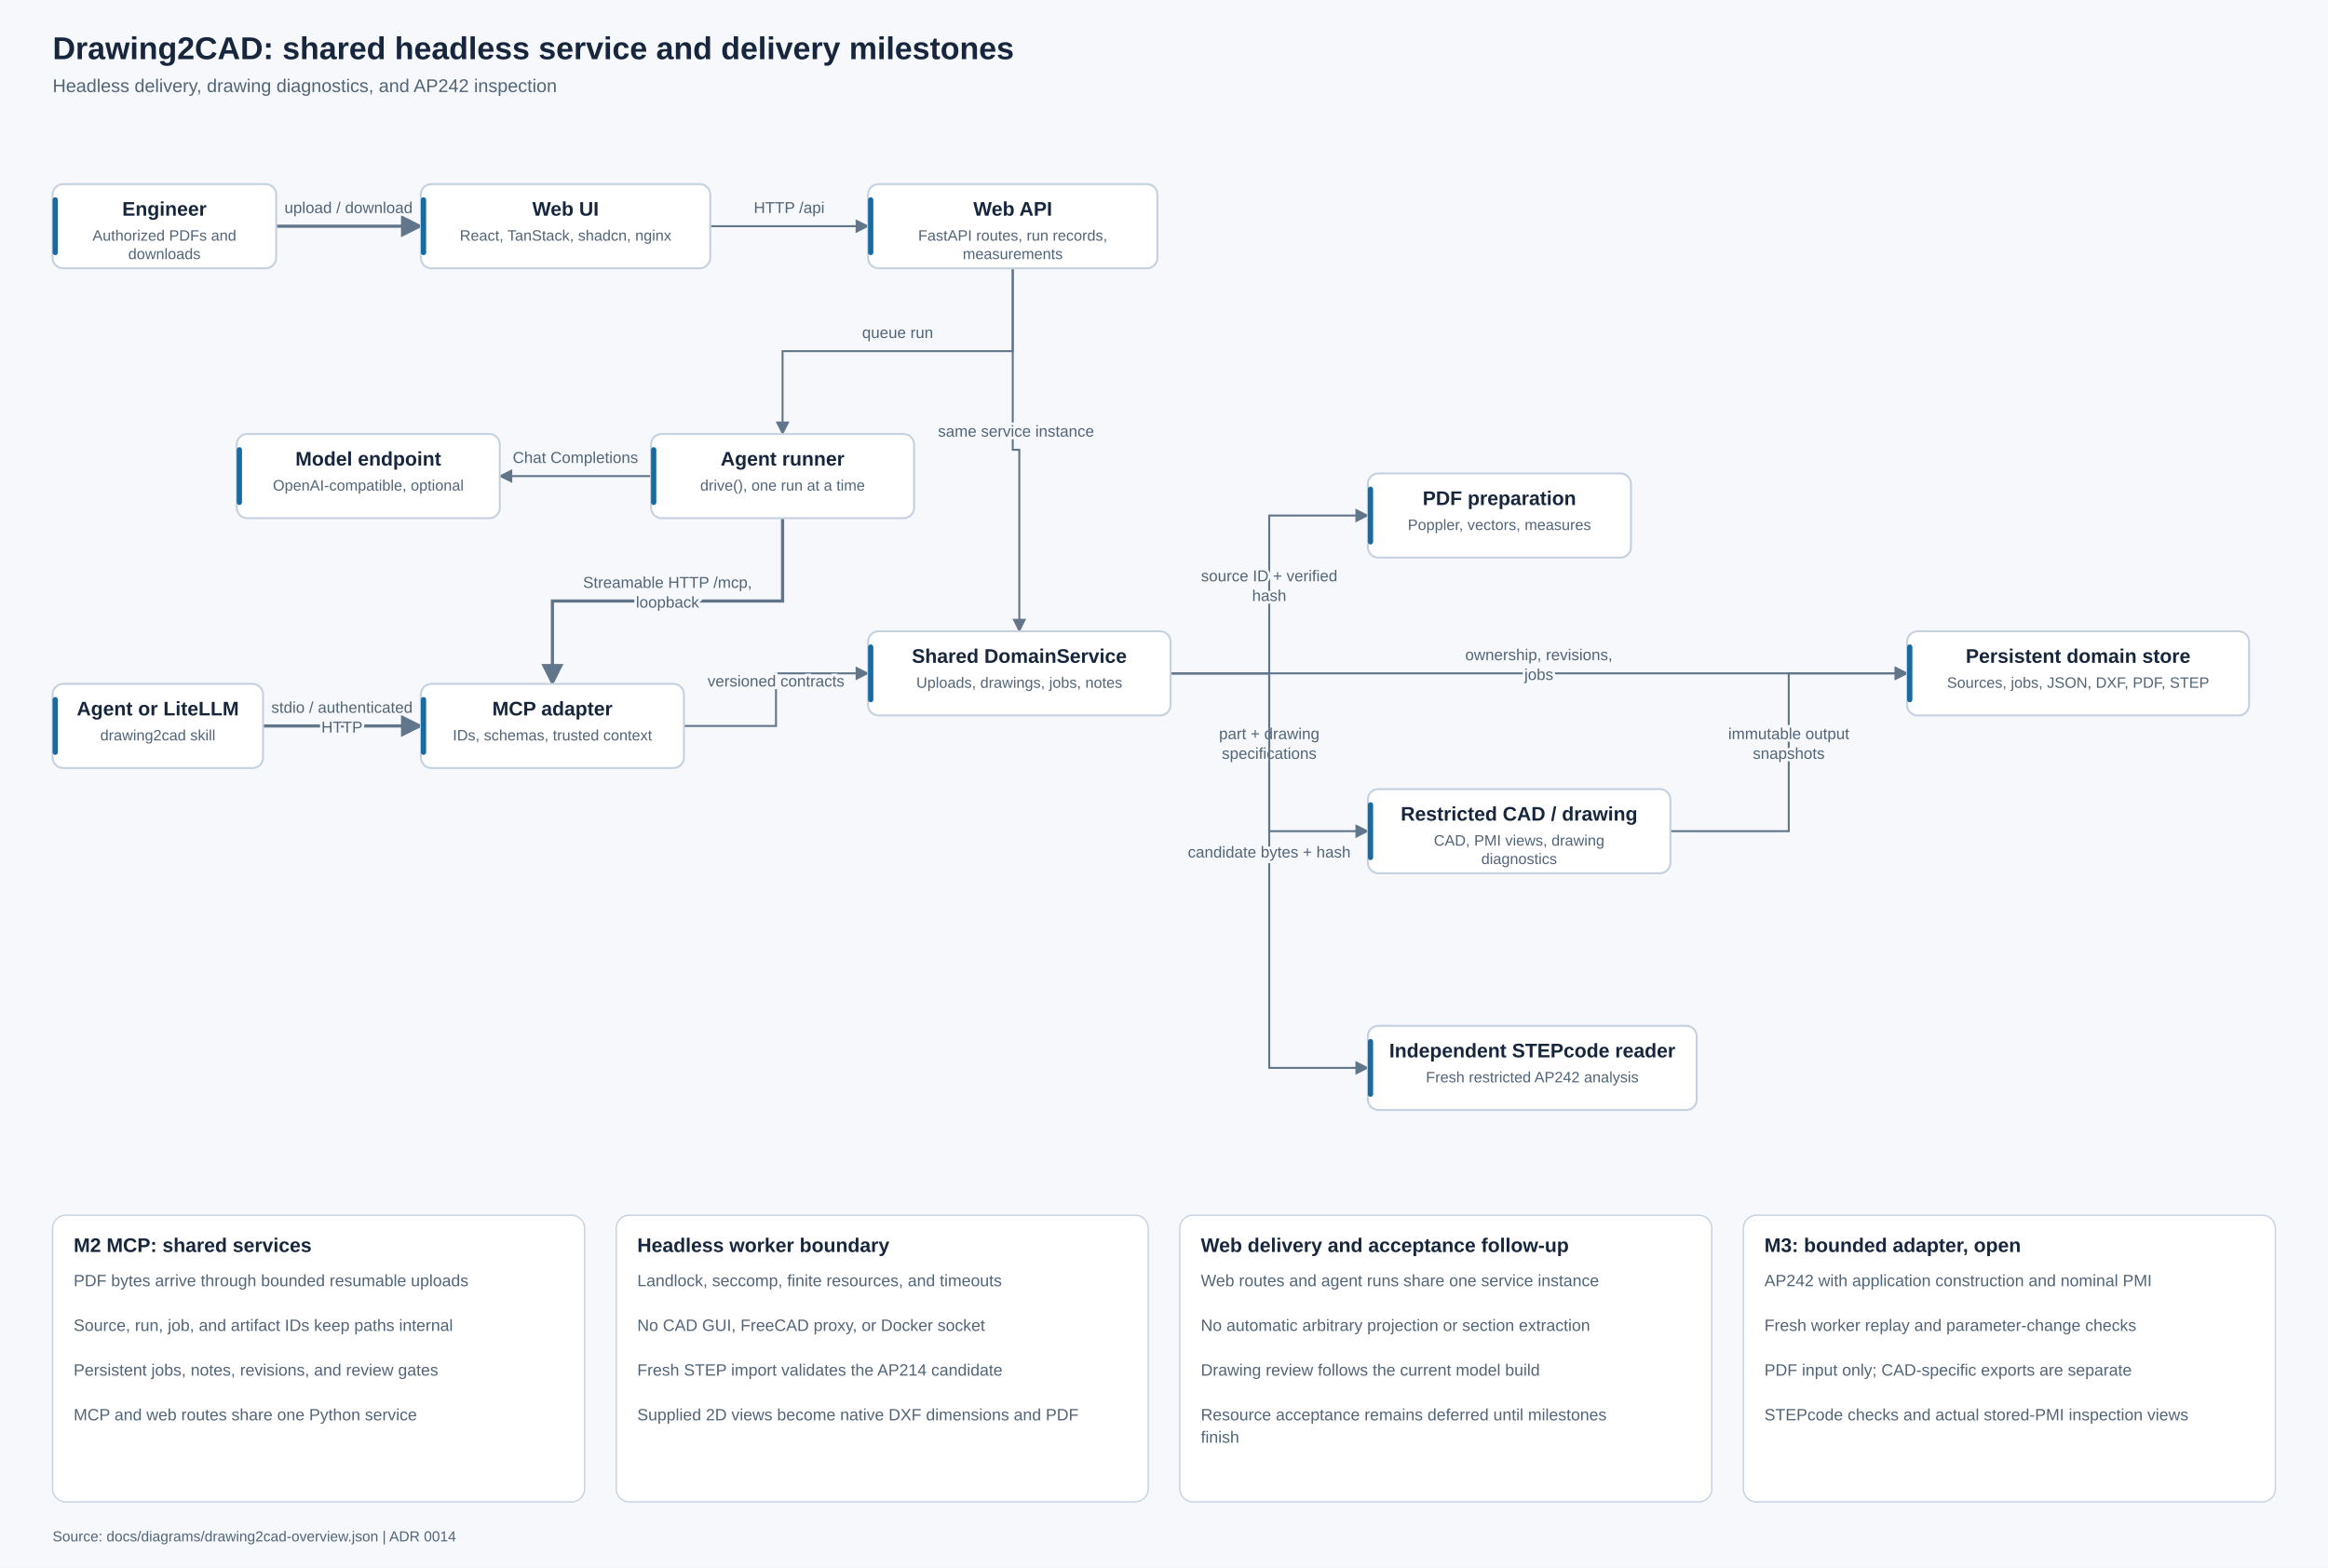
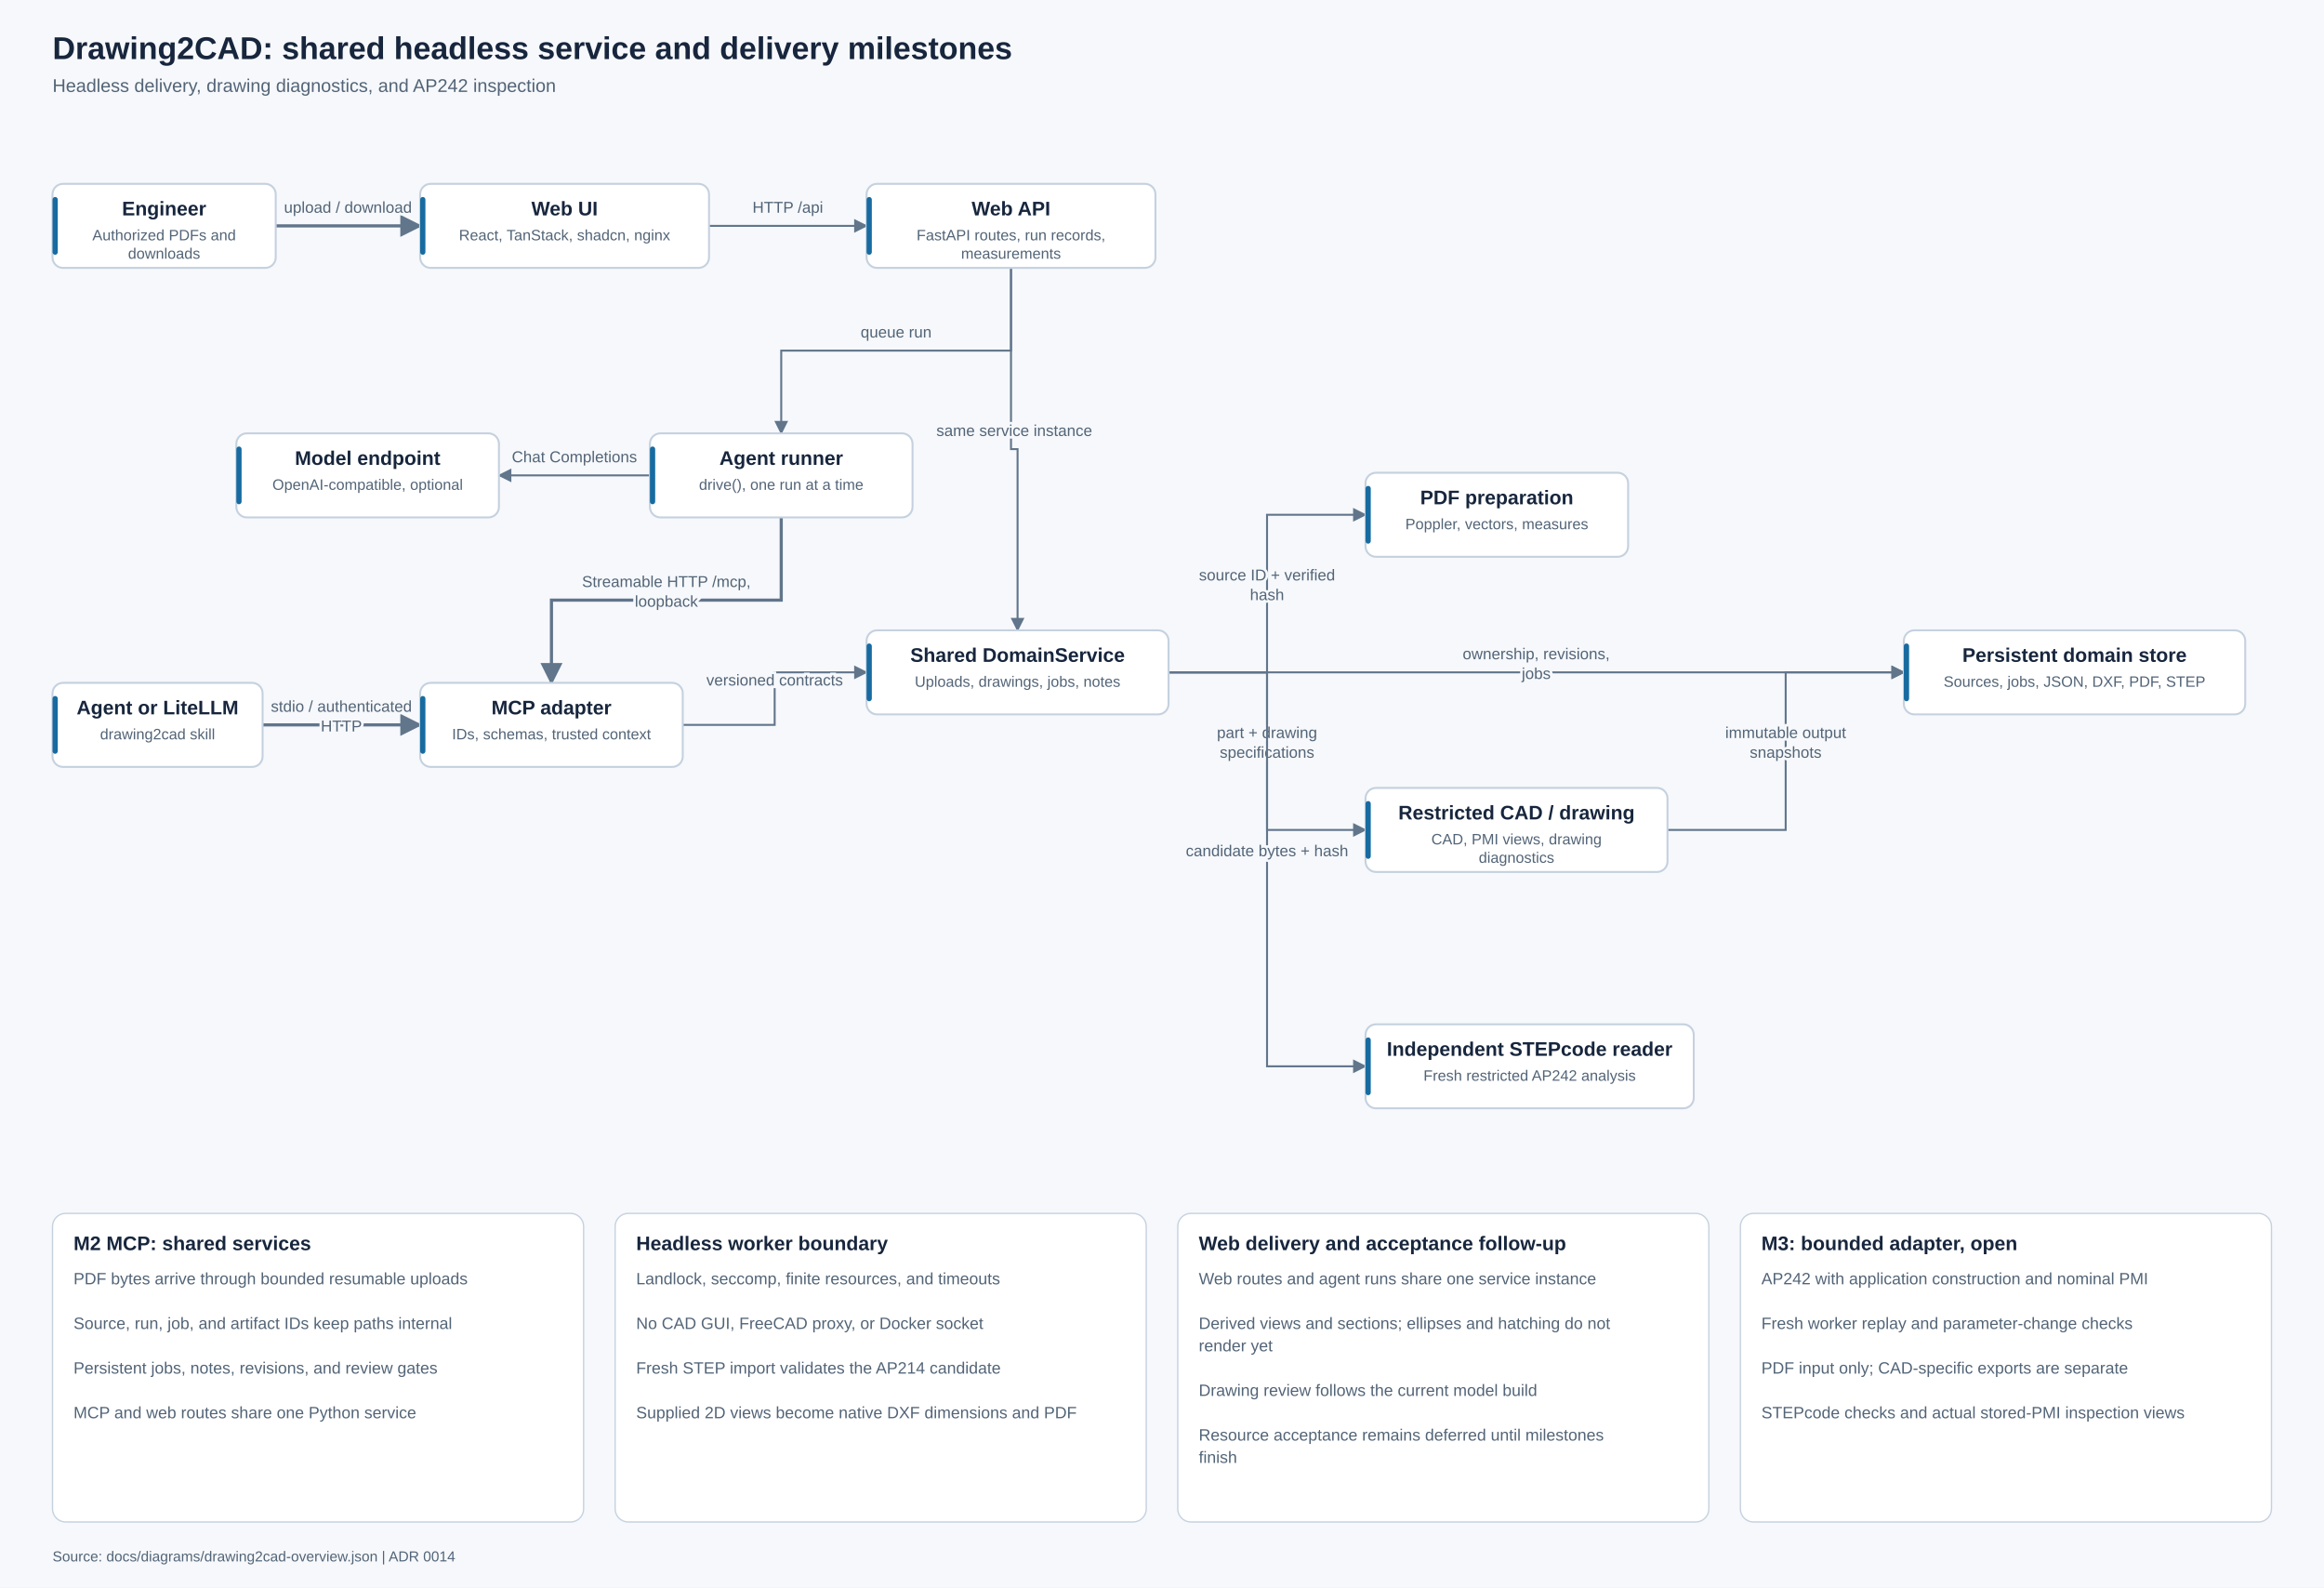
- <svg xmlns="http://www.w3.org/2000/svg" viewBox="0 0 1770 1192" role="img" aria-labelledby="title desc">
-   <rect width="1770" height="1192" fill="#f6f8fb" />
+ <svg xmlns="http://www.w3.org/2000/svg" viewBox="0 0 1770 1209" role="img" aria-labelledby="title desc">
+   <rect width="1770" height="1209" fill="#f6f8fb" />
  <g font-family="Arial, Helvetica, sans-serif">
    <defs>
      <marker id="arrow" viewBox="0 0 10 10" refX="9" refY="5" markerWidth="7" markerHeight="7" orient="auto-start-reverse">
        <path d="M 0 0 L 10 5 L 0 10 z" fill="#61758b" />
      </marker>
    </defs>
    <text x="40" y="45" font-size="24" fill="#17263d" font-weight="700" text-anchor="start">Drawing2CAD: shared headless service and delivery milestones</text>
    <text x="40" y="70" font-size="14" fill="#526477" font-weight="400" text-anchor="start">Headless delivery, drawing diagnostics, and AP242 inspection</text>
    <path d="M210,172 H265 V172 H320" fill="none" stroke="#61758b" stroke-width="2.4" marker-end="url(#arrow)" />
    <text x="265" y="162" text-anchor="middle" font-size="12" fill="#526477" stroke="#f6f8fb" stroke-width="4" paint-order="stroke">upload / download</text>
    <path d="M540,172 H600 V172 H660" fill="none" stroke="#61758b" stroke-width="1.5" marker-end="url(#arrow)" />
    <text x="600" y="162" text-anchor="middle" font-size="12" fill="#526477" stroke="#f6f8fb" stroke-width="4" paint-order="stroke">HTTP /api</text>
    <path d="M770,204 V342 H775 V480" fill="none" stroke="#61758b" stroke-width="1.5" marker-end="url(#arrow)" />
    <text x="772.5" y="332" text-anchor="middle" font-size="12" fill="#526477" stroke="#f6f8fb" stroke-width="4" paint-order="stroke">same service instance</text>
    <path d="M770,204 V267 H595 V330" fill="none" stroke="#61758b" stroke-width="1.5" marker-end="url(#arrow)" />
    <text x="682.5" y="257" text-anchor="middle" font-size="12" fill="#526477" stroke="#f6f8fb" stroke-width="4" paint-order="stroke">queue run</text>
    <path d="M495,362 H437.5 V362 H380" fill="none" stroke="#61758b" stroke-width="1.5" marker-end="url(#arrow)" />
    <text x="437.5" y="352" text-anchor="middle" font-size="12" fill="#526477" stroke="#f6f8fb" stroke-width="4" paint-order="stroke">Chat Completions</text>
    <path d="M595,394 V457 H420 V520" fill="none" stroke="#61758b" stroke-width="2.4" marker-end="url(#arrow)" />
    <text x="507.5" y="447" text-anchor="middle" font-size="12" fill="#526477" stroke="#f6f8fb" stroke-width="4" paint-order="stroke">Streamable HTTP /mcp,</text>
    <text x="507.5" y="462" text-anchor="middle" font-size="12" fill="#526477" stroke="#f6f8fb" stroke-width="4" paint-order="stroke">loopback</text>
    <path d="M200,552 H260 V552 H320" fill="none" stroke="#61758b" stroke-width="2.4" marker-end="url(#arrow)" />
    <text x="260" y="542" text-anchor="middle" font-size="12" fill="#526477" stroke="#f6f8fb" stroke-width="4" paint-order="stroke">stdio / authenticated</text>
    <text x="260" y="557" text-anchor="middle" font-size="12" fill="#526477" stroke="#f6f8fb" stroke-width="4" paint-order="stroke">HTTP</text>
    <path d="M520,552 H590 V512 H660" fill="none" stroke="#61758b" stroke-width="1.5" marker-end="url(#arrow)" />
    <text x="590" y="522" text-anchor="middle" font-size="12" fill="#526477" stroke="#f6f8fb" stroke-width="4" paint-order="stroke">versioned contracts</text>
    <path d="M890,512 H965 V392 H1040" fill="none" stroke="#61758b" stroke-width="1.5" marker-end="url(#arrow)" />
    <text x="965" y="442" text-anchor="middle" font-size="12" fill="#526477" stroke="#f6f8fb" stroke-width="4" paint-order="stroke">source ID + verified</text>
    <text x="965" y="457" text-anchor="middle" font-size="12" fill="#526477" stroke="#f6f8fb" stroke-width="4" paint-order="stroke">hash</text>
    <path d="M890,512 H965 V632 H1040" fill="none" stroke="#61758b" stroke-width="1.5" marker-end="url(#arrow)" />
    <text x="965" y="562" text-anchor="middle" font-size="12" fill="#526477" stroke="#f6f8fb" stroke-width="4" paint-order="stroke">part + drawing</text>
    <text x="965" y="577" text-anchor="middle" font-size="12" fill="#526477" stroke="#f6f8fb" stroke-width="4" paint-order="stroke">specifications</text>
    <path d="M890,512 H965 V812 H1040" fill="none" stroke="#61758b" stroke-width="1.5" marker-end="url(#arrow)" />
    <text x="965" y="652" text-anchor="middle" font-size="12" fill="#526477" stroke="#f6f8fb" stroke-width="4" paint-order="stroke">candidate bytes + hash</text>
    <path d="M890,512 H1170 V512 H1450" fill="none" stroke="#61758b" stroke-width="1.5" marker-end="url(#arrow)" />
    <text x="1170" y="502" text-anchor="middle" font-size="12" fill="#526477" stroke="#f6f8fb" stroke-width="4" paint-order="stroke">ownership, revisions,</text>
    <text x="1170" y="517" text-anchor="middle" font-size="12" fill="#526477" stroke="#f6f8fb" stroke-width="4" paint-order="stroke">jobs</text>
    <path d="M1270,632 H1360 V512 H1450" fill="none" stroke="#61758b" stroke-width="1.5" marker-end="url(#arrow)" />
    <text x="1360" y="562" text-anchor="middle" font-size="12" fill="#526477" stroke="#f6f8fb" stroke-width="4" paint-order="stroke">immutable output</text>
    <text x="1360" y="577" text-anchor="middle" font-size="12" fill="#526477" stroke="#f6f8fb" stroke-width="4" paint-order="stroke">snapshots</text>
    <g id="engineer">
      <rect x="40" y="140" width="170" height="64" rx="8" fill="#ffffff" stroke="#c5d1df" stroke-width="1.5" />
      <rect x="40" y="150" width="4" height="44" rx="2" fill="#176ba0" />
      <text x="125" y="164" font-size="15" fill="#17263d" font-weight="700" text-anchor="middle">Engineer</text>
      <text x="125" y="183" font-size="11.5" fill="#526477" font-weight="400" text-anchor="middle">Authorized PDFs and</text>
      <text x="125" y="197" font-size="11.5" fill="#526477" font-weight="400" text-anchor="middle">downloads</text>
    </g>
    <g id="webui">
      <rect x="320" y="140" width="220" height="64" rx="8" fill="#ffffff" stroke="#c5d1df" stroke-width="1.5" />
      <rect x="320" y="150" width="4" height="44" rx="2" fill="#176ba0" />
      <text x="430" y="164" font-size="15" fill="#17263d" font-weight="700" text-anchor="middle">Web UI</text>
      <text x="430" y="183" font-size="11.5" fill="#526477" font-weight="400" text-anchor="middle">React, TanStack, shadcn, nginx</text>
    </g>
    <g id="demoapi">
      <rect x="660" y="140" width="220" height="64" rx="8" fill="#ffffff" stroke="#c5d1df" stroke-width="1.5" />
      <rect x="660" y="150" width="4" height="44" rx="2" fill="#176ba0" />
      <text x="770" y="164" font-size="15" fill="#17263d" font-weight="700" text-anchor="middle">Web API</text>
      <text x="770" y="183" font-size="11.5" fill="#526477" font-weight="400" text-anchor="middle">FastAPI routes, run records,</text>
      <text x="770" y="197" font-size="11.5" fill="#526477" font-weight="400" text-anchor="middle">measurements</text>
    </g>
    <g id="demotools">
      <rect x="660" y="480" width="230" height="64" rx="8" fill="#ffffff" stroke="#c5d1df" stroke-width="1.5" />
      <rect x="660" y="490" width="4" height="44" rx="2" fill="#176ba0" />
      <text x="775" y="504" font-size="15" fill="#17263d" font-weight="700" text-anchor="middle">Shared DomainService</text>
      <text x="775" y="523" font-size="11.5" fill="#526477" font-weight="400" text-anchor="middle">Uploads, drawings, jobs, notes</text>
    </g>
    <g id="model">
      <rect x="180" y="330" width="200" height="64" rx="8" fill="#ffffff" stroke="#c5d1df" stroke-width="1.5" />
      <rect x="180" y="340" width="4" height="44" rx="2" fill="#176ba0" />
      <text x="280" y="354" font-size="15" fill="#17263d" font-weight="700" text-anchor="middle">Model endpoint</text>
      <text x="280" y="373" font-size="11.5" fill="#526477" font-weight="400" text-anchor="middle">OpenAI-compatible, optional</text>
    </g>
    <g id="runner">
      <rect x="495" y="330" width="200" height="64" rx="8" fill="#ffffff" stroke="#c5d1df" stroke-width="1.5" />
      <rect x="495" y="340" width="4" height="44" rx="2" fill="#176ba0" />
      <text x="595" y="354" font-size="15" fill="#17263d" font-weight="700" text-anchor="middle">Agent runner</text>
      <text x="595" y="373" font-size="11.5" fill="#526477" font-weight="400" text-anchor="middle">drive(), one run at a time</text>
    </g>
    <g id="agent">
      <rect x="40" y="520" width="160" height="64" rx="8" fill="#ffffff" stroke="#c5d1df" stroke-width="1.5" />
      <rect x="40" y="530" width="4" height="44" rx="2" fill="#176ba0" />
      <text x="120" y="544" font-size="15" fill="#17263d" font-weight="700" text-anchor="middle">Agent or LiteLLM</text>
      <text x="120" y="563" font-size="11.5" fill="#526477" font-weight="400" text-anchor="middle">drawing2cad skill</text>
    </g>
    <g id="mcp">
      <rect x="320" y="520" width="200" height="64" rx="8" fill="#ffffff" stroke="#c5d1df" stroke-width="1.5" />
      <rect x="320" y="530" width="4" height="44" rx="2" fill="#176ba0" />
      <text x="420" y="544" font-size="15" fill="#17263d" font-weight="700" text-anchor="middle">MCP adapter</text>
      <text x="420" y="563" font-size="11.5" fill="#526477" font-weight="400" text-anchor="middle">IDs, schemas, trusted context</text>
    </g>
    <g id="pdf">
      <rect x="1040" y="360" width="200" height="64" rx="8" fill="#ffffff" stroke="#c5d1df" stroke-width="1.5" />
      <rect x="1040" y="370" width="4" height="44" rx="2" fill="#176ba0" />
      <text x="1140" y="384" font-size="15" fill="#17263d" font-weight="700" text-anchor="middle">PDF preparation</text>
      <text x="1140" y="403" font-size="11.5" fill="#526477" font-weight="400" text-anchor="middle">Poppler, vectors, measures</text>
    </g>
    <g id="worker">
      <rect x="1040" y="600" width="230" height="64" rx="8" fill="#ffffff" stroke="#c5d1df" stroke-width="1.5" />
      <rect x="1040" y="610" width="4" height="44" rx="2" fill="#176ba0" />
      <text x="1155" y="624" font-size="15" fill="#17263d" font-weight="700" text-anchor="middle">Restricted CAD / drawing</text>
      <text x="1155" y="643" font-size="11.5" fill="#526477" font-weight="400" text-anchor="middle">CAD, PMI views, drawing</text>
      <text x="1155" y="657" font-size="11.5" fill="#526477" font-weight="400" text-anchor="middle">diagnostics</text>
    </g>
    <g id="analyzer">
      <rect x="1040" y="780" width="250" height="64" rx="8" fill="#ffffff" stroke="#c5d1df" stroke-width="1.5" />
      <rect x="1040" y="790" width="4" height="44" rx="2" fill="#176ba0" />
      <text x="1165" y="804" font-size="15" fill="#17263d" font-weight="700" text-anchor="middle">Independent STEPcode reader</text>
      <text x="1165" y="823" font-size="11.5" fill="#526477" font-weight="400" text-anchor="middle">Fresh restricted AP242 analysis</text>
    </g>
    <g id="artifacts">
      <rect x="1450" y="480" width="260" height="64" rx="8" fill="#ffffff" stroke="#c5d1df" stroke-width="1.5" />
      <rect x="1450" y="490" width="4" height="44" rx="2" fill="#176ba0" />
      <text x="1580" y="504" font-size="15" fill="#17263d" font-weight="700" text-anchor="middle">Persistent domain store</text>
      <text x="1580" y="523" font-size="11.5" fill="#526477" font-weight="400" text-anchor="middle">Sources, jobs, JSON, DXF, PDF, STEP</text>
    </g>
-     <rect x="40" y="924" width="404.5" height="218" rx="10" fill="#ffffff" stroke="#c5d1df" />
+     <rect x="40" y="924" width="404.5" height="235" rx="10" fill="#ffffff" stroke="#c5d1df" />
    <text x="56" y="952" font-size="15" fill="#17263d" font-weight="700" text-anchor="start">M2 MCP: shared services</text>
    <text x="56" y="978" font-size="12.5" fill="#526477" font-weight="400" text-anchor="start">PDF bytes arrive through bounded resumable uploads</text>
    <text x="56" y="995" font-size="12.5" fill="#526477" font-weight="400" text-anchor="start" />
    <text x="56" y="1012" font-size="12.5" fill="#526477" font-weight="400" text-anchor="start">Source, run, job, and artifact IDs keep paths internal</text>
    <text x="56" y="1029" font-size="12.5" fill="#526477" font-weight="400" text-anchor="start" />
    <text x="56" y="1046" font-size="12.5" fill="#526477" font-weight="400" text-anchor="start">Persistent jobs, notes, revisions, and review gates</text>
    <text x="56" y="1063" font-size="12.5" fill="#526477" font-weight="400" text-anchor="start" />
    <text x="56" y="1080" font-size="12.5" fill="#526477" font-weight="400" text-anchor="start">MCP and web routes share one Python service</text>
    <text x="56" y="1097" font-size="12.5" fill="#526477" font-weight="400" text-anchor="start" />
-     <rect x="468.5" y="924" width="404.5" height="218" rx="10" fill="#ffffff" stroke="#c5d1df" />
+     <rect x="468.5" y="924" width="404.5" height="235" rx="10" fill="#ffffff" stroke="#c5d1df" />
    <text x="484.5" y="952" font-size="15" fill="#17263d" font-weight="700" text-anchor="start">Headless worker boundary</text>
    <text x="484.5" y="978" font-size="12.5" fill="#526477" font-weight="400" text-anchor="start">Landlock, seccomp, finite resources, and timeouts</text>
    <text x="484.5" y="995" font-size="12.5" fill="#526477" font-weight="400" text-anchor="start" />
    <text x="484.5" y="1012" font-size="12.5" fill="#526477" font-weight="400" text-anchor="start">No CAD GUI, FreeCAD proxy, or Docker socket</text>
    <text x="484.5" y="1029" font-size="12.5" fill="#526477" font-weight="400" text-anchor="start" />
    <text x="484.5" y="1046" font-size="12.5" fill="#526477" font-weight="400" text-anchor="start">Fresh STEP import validates the AP214 candidate</text>
    <text x="484.5" y="1063" font-size="12.5" fill="#526477" font-weight="400" text-anchor="start" />
    <text x="484.5" y="1080" font-size="12.5" fill="#526477" font-weight="400" text-anchor="start">Supplied 2D views become native DXF dimensions and PDF</text>
    <text x="484.5" y="1097" font-size="12.5" fill="#526477" font-weight="400" text-anchor="start" />
-     <rect x="897" y="924" width="404.5" height="218" rx="10" fill="#ffffff" stroke="#c5d1df" />
+     <rect x="897" y="924" width="404.5" height="235" rx="10" fill="#ffffff" stroke="#c5d1df" />
    <text x="913" y="952" font-size="15" fill="#17263d" font-weight="700" text-anchor="start">Web delivery and acceptance follow-up</text>
    <text x="913" y="978" font-size="12.5" fill="#526477" font-weight="400" text-anchor="start">Web routes and agent runs share one service instance</text>
    <text x="913" y="995" font-size="12.5" fill="#526477" font-weight="400" text-anchor="start" />
-     <text x="913" y="1012" font-size="12.5" fill="#526477" font-weight="400" text-anchor="start">No automatic arbitrary projection or section extraction</text>
-     <text x="913" y="1029" font-size="12.5" fill="#526477" font-weight="400" text-anchor="start" />
-     <text x="913" y="1046" font-size="12.5" fill="#526477" font-weight="400" text-anchor="start">Drawing review follows the current model build</text>
-     <text x="913" y="1063" font-size="12.5" fill="#526477" font-weight="400" text-anchor="start" />
-     <text x="913" y="1080" font-size="12.5" fill="#526477" font-weight="400" text-anchor="start">Resource acceptance remains deferred until milestones</text>
-     <text x="913" y="1097" font-size="12.5" fill="#526477" font-weight="400" text-anchor="start">finish</text>
-     <text x="913" y="1114" font-size="12.5" fill="#526477" font-weight="400" text-anchor="start" />
-     <rect x="1325.5" y="924" width="404.5" height="218" rx="10" fill="#ffffff" stroke="#c5d1df" />
+     <text x="913" y="1012" font-size="12.5" fill="#526477" font-weight="400" text-anchor="start">Derived views and sections; ellipses and hatching do not</text>
+     <text x="913" y="1029" font-size="12.5" fill="#526477" font-weight="400" text-anchor="start">render yet</text>
+     <text x="913" y="1046" font-size="12.5" fill="#526477" font-weight="400" text-anchor="start" />
+     <text x="913" y="1063" font-size="12.5" fill="#526477" font-weight="400" text-anchor="start">Drawing review follows the current model build</text>
+     <text x="913" y="1080" font-size="12.5" fill="#526477" font-weight="400" text-anchor="start" />
+     <text x="913" y="1097" font-size="12.5" fill="#526477" font-weight="400" text-anchor="start">Resource acceptance remains deferred until milestones</text>
+     <text x="913" y="1114" font-size="12.5" fill="#526477" font-weight="400" text-anchor="start">finish</text>
+     <text x="913" y="1131" font-size="12.5" fill="#526477" font-weight="400" text-anchor="start" />
+     <rect x="1325.5" y="924" width="404.5" height="235" rx="10" fill="#ffffff" stroke="#c5d1df" />
    <text x="1341.5" y="952" font-size="15" fill="#17263d" font-weight="700" text-anchor="start">M3: bounded adapter, open</text>
    <text x="1341.5" y="978" font-size="12.5" fill="#526477" font-weight="400" text-anchor="start">AP242 with application construction and nominal PMI</text>
    <text x="1341.5" y="995" font-size="12.5" fill="#526477" font-weight="400" text-anchor="start" />
    <text x="1341.5" y="1012" font-size="12.5" fill="#526477" font-weight="400" text-anchor="start">Fresh worker replay and parameter-change checks</text>
    <text x="1341.5" y="1029" font-size="12.5" fill="#526477" font-weight="400" text-anchor="start" />
    <text x="1341.5" y="1046" font-size="12.5" fill="#526477" font-weight="400" text-anchor="start">PDF input only; CAD-specific exports are separate</text>
    <text x="1341.5" y="1063" font-size="12.5" fill="#526477" font-weight="400" text-anchor="start" />
    <text x="1341.5" y="1080" font-size="12.5" fill="#526477" font-weight="400" text-anchor="start">STEPcode checks and actual stored-PMI inspection views</text>
    <text x="1341.5" y="1097" font-size="12.5" fill="#526477" font-weight="400" text-anchor="start" />
-     <text x="40" y="1172" font-size="11" fill="#526477" font-weight="400" text-anchor="start">Source: docs/diagrams/drawing2cad-overview.json | ADR 0014</text>
+     <text x="40" y="1189" font-size="11" fill="#526477" font-weight="400" text-anchor="start">Source: docs/diagrams/drawing2cad-overview.json | ADR 0014</text>
  </g>
</svg>
